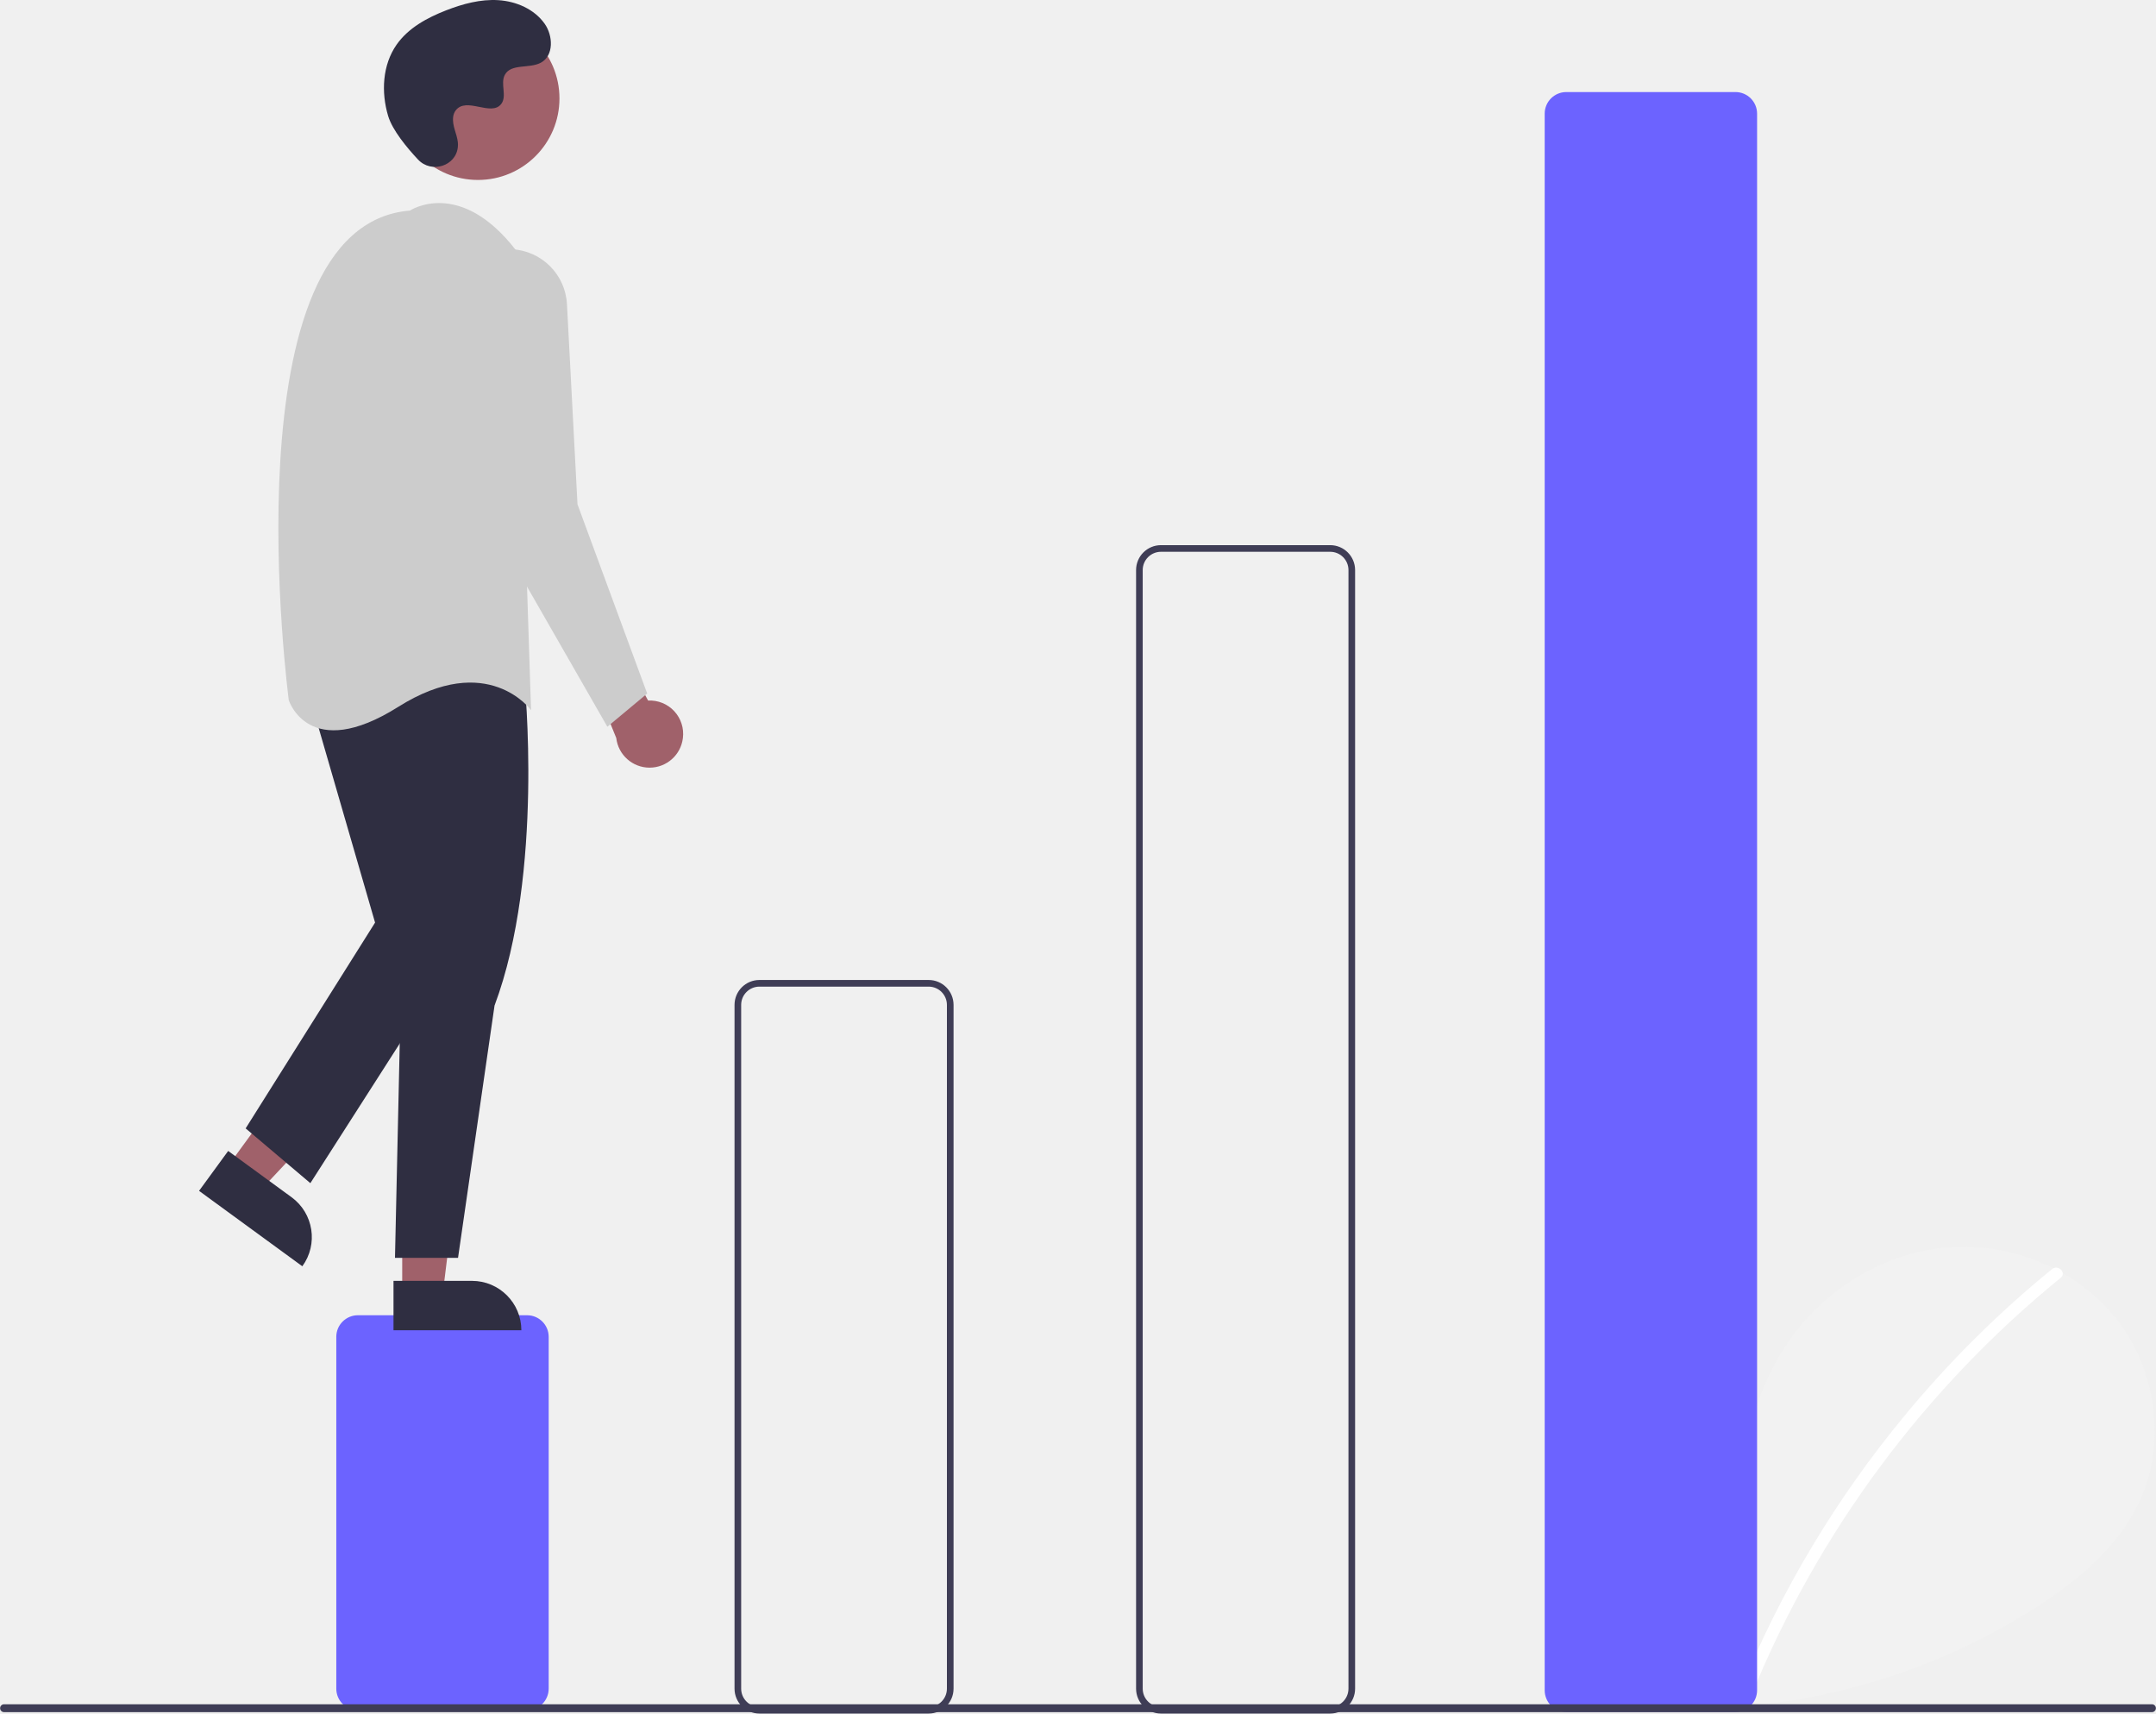
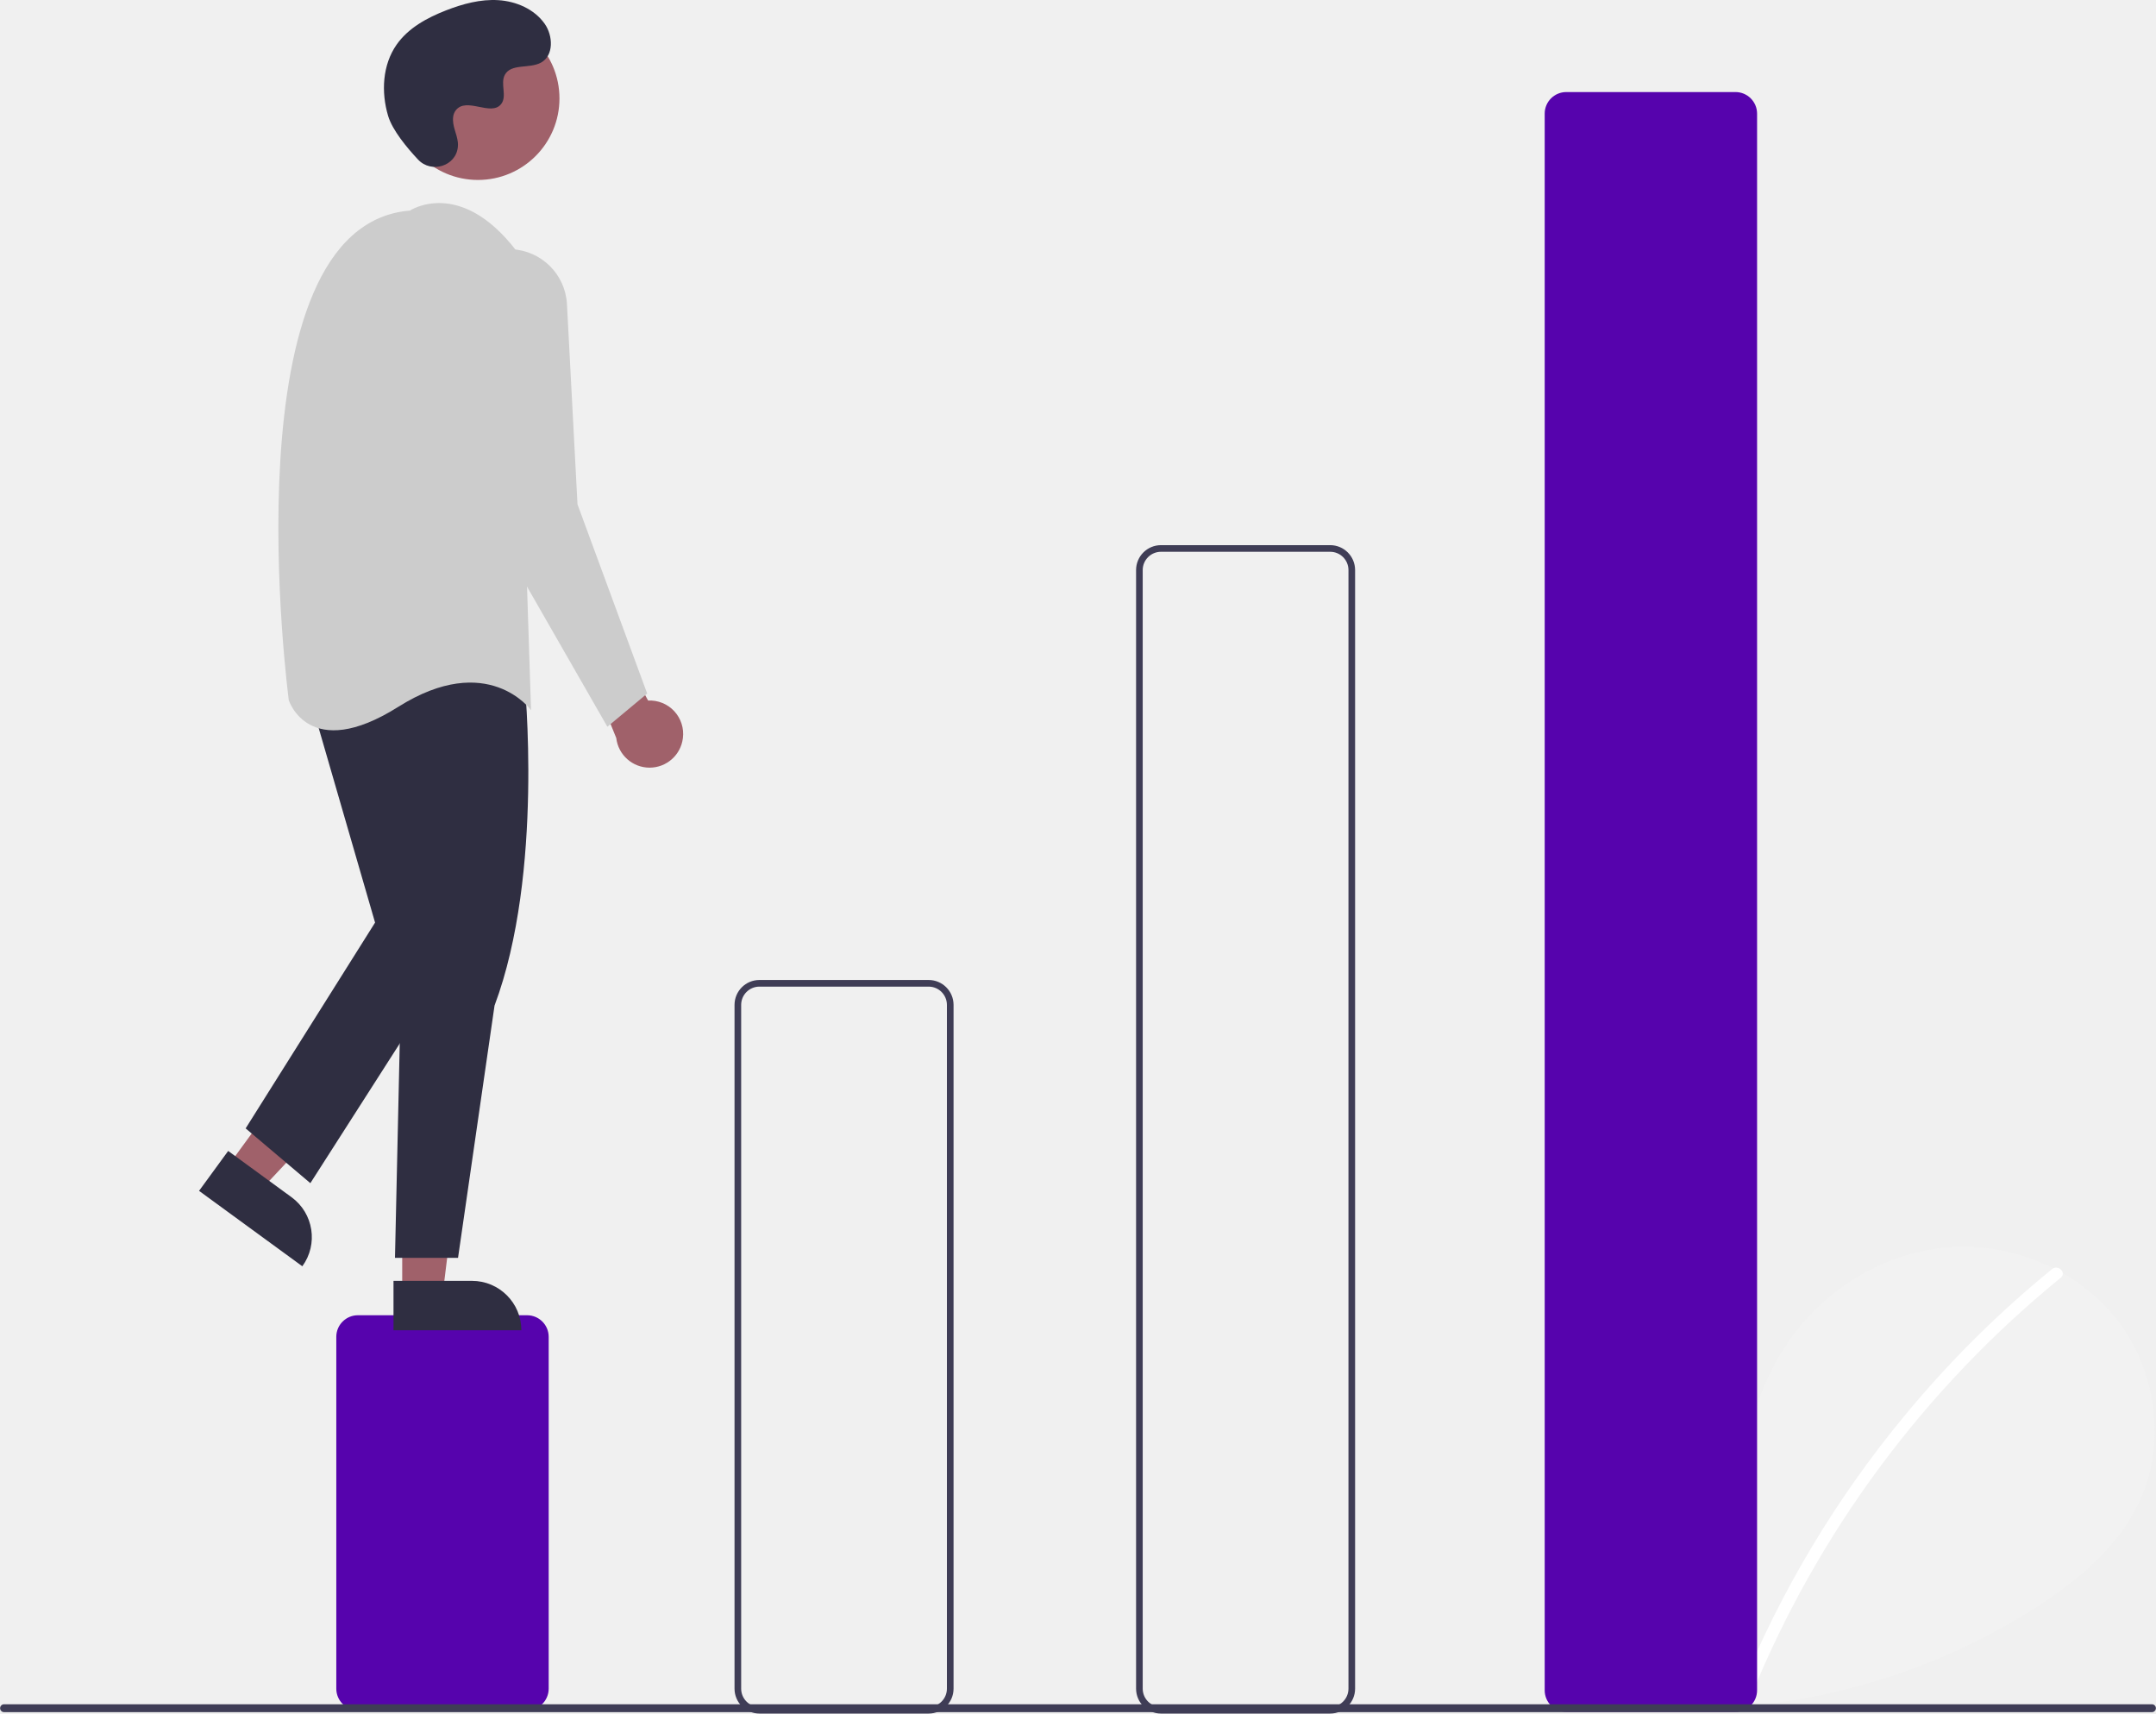
<svg xmlns="http://www.w3.org/2000/svg" id="a20c48fb-929f-471c-8be9-9df795afdcf1" data-name="Layer 1" width="649.675" height="516.232" viewBox="0 0 649.675 516.232">
  <path d="M759.796,701.915c-8.993-7.599-14.455-19.602-13.022-31.288s10.305-22.428,21.813-24.91,24.628,4.388,28.123,15.63c1.924-21.674,4.141-44.257,15.664-62.715,10.434-16.713,28.507-28.672,48.093-30.811s40.208,5.941,52.424,21.4,15.206,37.934,6.651,55.682c-6.302,13.075-17.914,22.805-30.079,30.721a194.129,194.129,0,0,1-132.772,29.046" transform="translate(-275.1623 -191.8842)" fill="#f2f2f2" />
  <path d="M893.522,574.209a317.624,317.624,0,0,0-44.264,43.954,318.551,318.551,0,0,0-49.856,83.314c-.898,2.2,2.675,3.158,3.562.982a316.758,316.758,0,0,1,93.17-125.638c1.844-1.502-.783-4.102-2.612-2.612Z" transform="translate(-275.1623 -191.8842)" fill="#fff" />
-   <path d="M434,707.116H383a6.507,6.507,0,0,1-6.5-6.5v-106a6.507,6.507,0,0,1,6.5-6.5h51a6.507,6.507,0,0,1,6.5,6.5v106A6.507,6.507,0,0,1,434,707.116Z" transform="translate(-275.1623 -191.8842)" fill="#6c63ff" />
+   <path d="M434,707.116H383a6.507,6.507,0,0,1-6.5-6.5v-106a6.507,6.507,0,0,1,6.5-6.5h51a6.507,6.507,0,0,1,6.5,6.5v106A6.507,6.507,0,0,1,434,707.116Z" transform="translate(-275.1623 -191.8842)" fill="#5603ad" />
  <path d="M555,708.116h-51a7.508,7.508,0,0,1-7.5-7.5v-206a7.508,7.508,0,0,1,7.5-7.5h51a7.508,7.508,0,0,1,7.5,7.5v206A7.508,7.508,0,0,1,555,708.116Zm-51-219a5.506,5.506,0,0,0-5.5,5.5v206a5.506,5.506,0,0,0,5.5,5.5h51a5.506,5.506,0,0,0,5.5-5.5v-206a5.506,5.506,0,0,0-5.5-5.5Z" transform="translate(-275.1623 -191.8842)" fill="#3f3d56" />
  <path d="M676,708.116h-51a7.508,7.508,0,0,1-7.5-7.5v-337a7.508,7.508,0,0,1,7.5-7.5h51a7.508,7.508,0,0,1,7.5,7.5v337A7.508,7.508,0,0,1,676,708.116Zm-51-350a5.506,5.506,0,0,0-5.5,5.5v337a5.506,5.506,0,0,0,5.5,5.5h51a5.506,5.506,0,0,0,5.5-5.5v-337a5.506,5.506,0,0,0-5.5-5.5Z" transform="translate(-275.1623 -191.8842)" fill="#3f3d56" />
-   <path d="M798.129,707.616h-51a6.508,6.508,0,0,1-6.5-6.5v-475a6.508,6.508,0,0,1,6.5-6.5h51a6.508,6.508,0,0,1,6.5,6.5v475A6.508,6.508,0,0,1,798.129,707.616Z" transform="translate(-275.1623 -191.8842)" fill="#6c63ff" />
+   <path d="M798.129,707.616h-51a6.508,6.508,0,0,1-6.5-6.5v-475a6.508,6.508,0,0,1,6.5-6.5h51a6.508,6.508,0,0,1,6.5,6.5v475A6.508,6.508,0,0,1,798.129,707.616Z" transform="translate(-275.1623 -191.8842)" fill="#5603ad" />
  <path d="M480.942,414.242a10.056,10.056,0,0,0-10.482-11.309L452.683,370.325l-4,14,12.179,29.886a10.11,10.11,0,0,0,20.08.032Z" transform="translate(-275.1623 -191.8842)" fill="#a0616a" />
  <polygon points="68.816 351.113 78.717 358.342 111.312 323.589 96.698 312.92 68.816 351.113" fill="#a0616a" />
  <path d="M335.827,548.547H374.358a0,0,0,0,1,0,0v14.887a0,0,0,0,1,0,0H350.714a14.887,14.887,0,0,1-14.887-14.887v0A0,0,0,0,1,335.827,548.547Z" transform="translate(38.89227 1022.537) rotate(-143.8685)" fill="#2f2e41" />
  <polygon points="121.201 389.377 133.461 389.376 139.293 342.088 121.199 342.089 121.201 389.377" fill="#a0616a" />
  <path d="M393.737,577.758h38.531a0,0,0,0,1,0,0v14.887a0,0,0,0,1,0,0H408.624a14.887,14.887,0,0,1-14.887-14.887v0A0,0,0,0,1,393.737,577.758Z" transform="translate(550.8686 978.499) rotate(179.9974)" fill="#2f2e41" />
  <path d="M433.183,396.825s6,58-9,98l-11,76h-19l2-90-7-80S403.183,364.825,433.183,396.825Z" transform="translate(-275.1623 -191.8842)" fill="#2f2e41" />
  <polygon points="93.021 208.94 113.021 277.94 74.021 339.94 93.521 356.44 138.021 286.94 125.021 201.94 93.021 208.94" fill="#2f2e41" />
  <circle cx="144.025" cy="29.653" r="24.561" fill="#a0616a" />
  <path d="M398.683,255.325s15-10,32,12l4.5,138.5s-13-18-40-1-33-2-33-2S343.183,259.825,398.683,255.325Z" transform="translate(-275.1623 -191.8842)" fill="#ccc" />
  <path d="M429.473,266.976h0a17.506,17.506,0,0,1,16.537,16.56l3.173,60.289,21,57-12,10-39-68-7.985-55.893A17.506,17.506,0,0,1,429.473,266.976Z" transform="translate(-275.1623 -191.8842)" fill="#ccc" />
  <path d="M401.14,239.961c4.015,4.277,11.472,1.981,11.995-3.862a7.059,7.059,0,0,0-.009-1.363c-.27-2.588-1.765-4.938-1.407-7.671a4.023,4.023,0,0,1,.736-1.883c3.2-4.285,10.711,1.916,13.73-1.962,1.852-2.378-.325-6.123,1.096-8.781,1.875-3.508,7.43-1.778,10.914-3.699,3.876-2.138,3.644-8.084,1.093-11.701-3.111-4.411-8.567-6.765-13.954-7.104s-10.737,1.117-15.767,3.077c-5.715,2.227-11.381,5.305-14.898,10.33-4.277,6.111-4.688,14.326-2.549,21.471C393.421,231.158,397.861,236.468,401.14,239.961Z" transform="translate(-275.1623 -191.8842)" fill="#2f2e41" />
  <path d="M923.647,707.691H276.353a1.191,1.191,0,0,1,0-2.381H923.647a1.191,1.191,0,0,1,0,2.381Z" transform="translate(-275.1623 -191.8842)" fill="#3f3d56" />
</svg>
